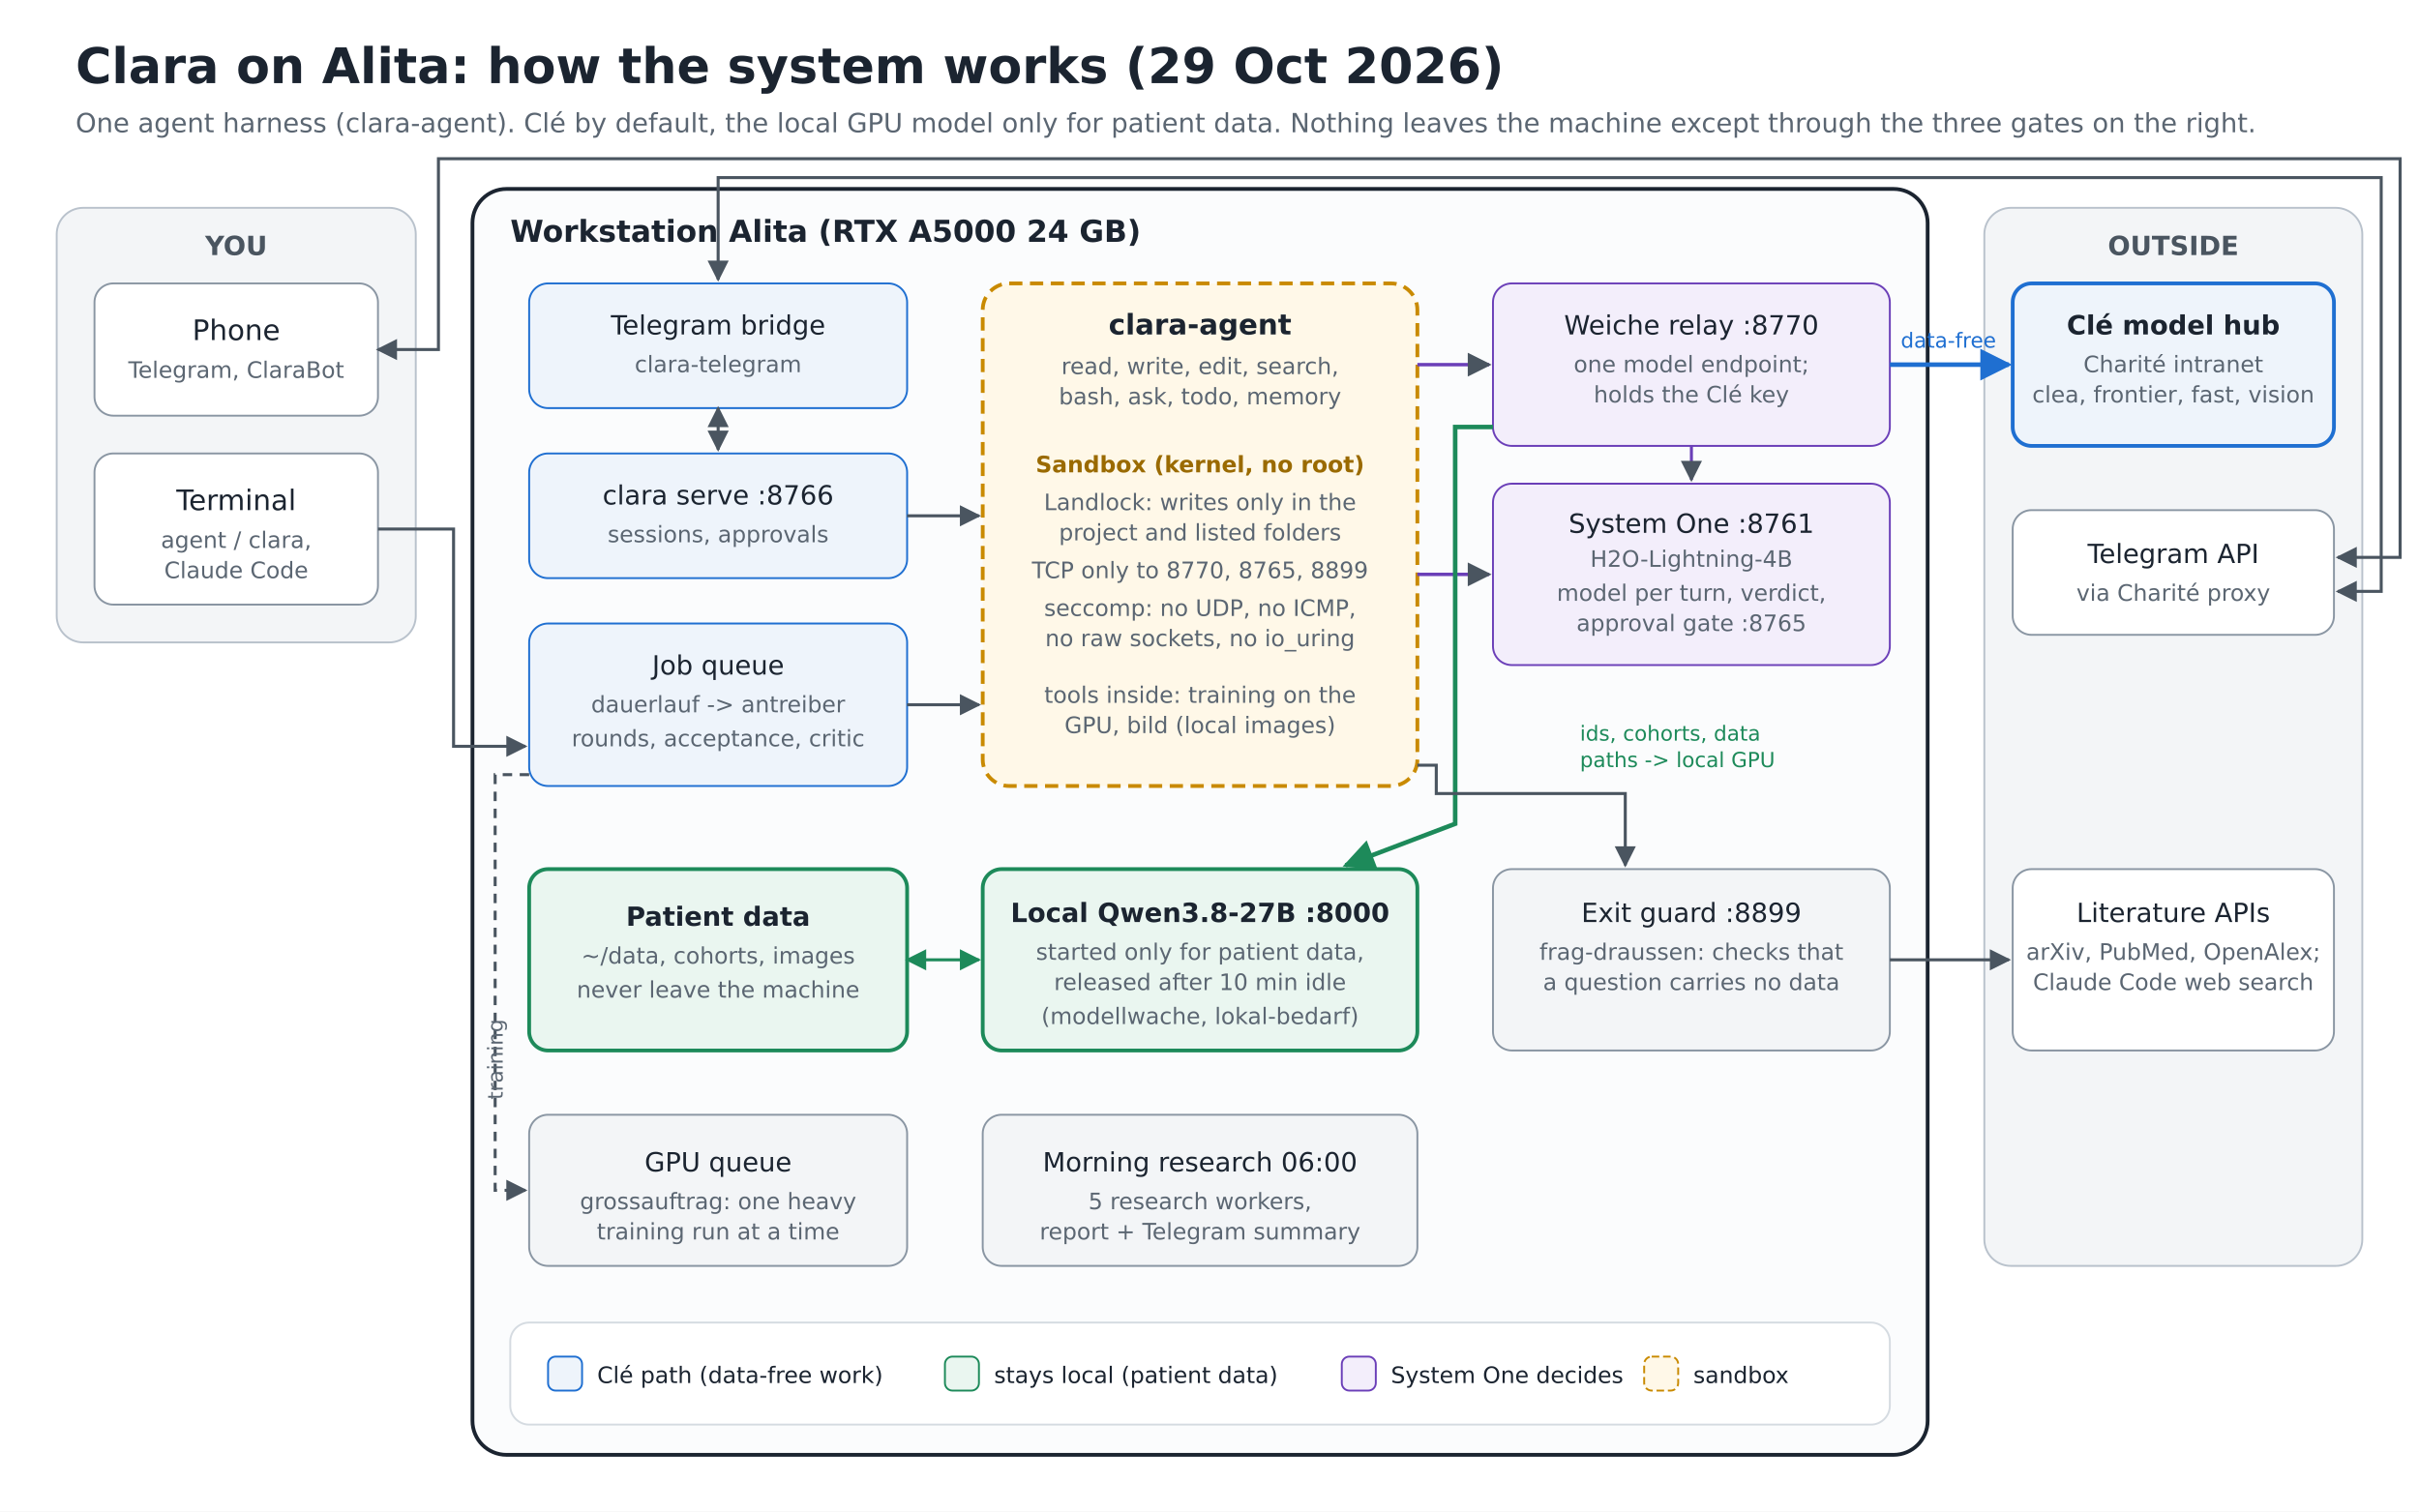
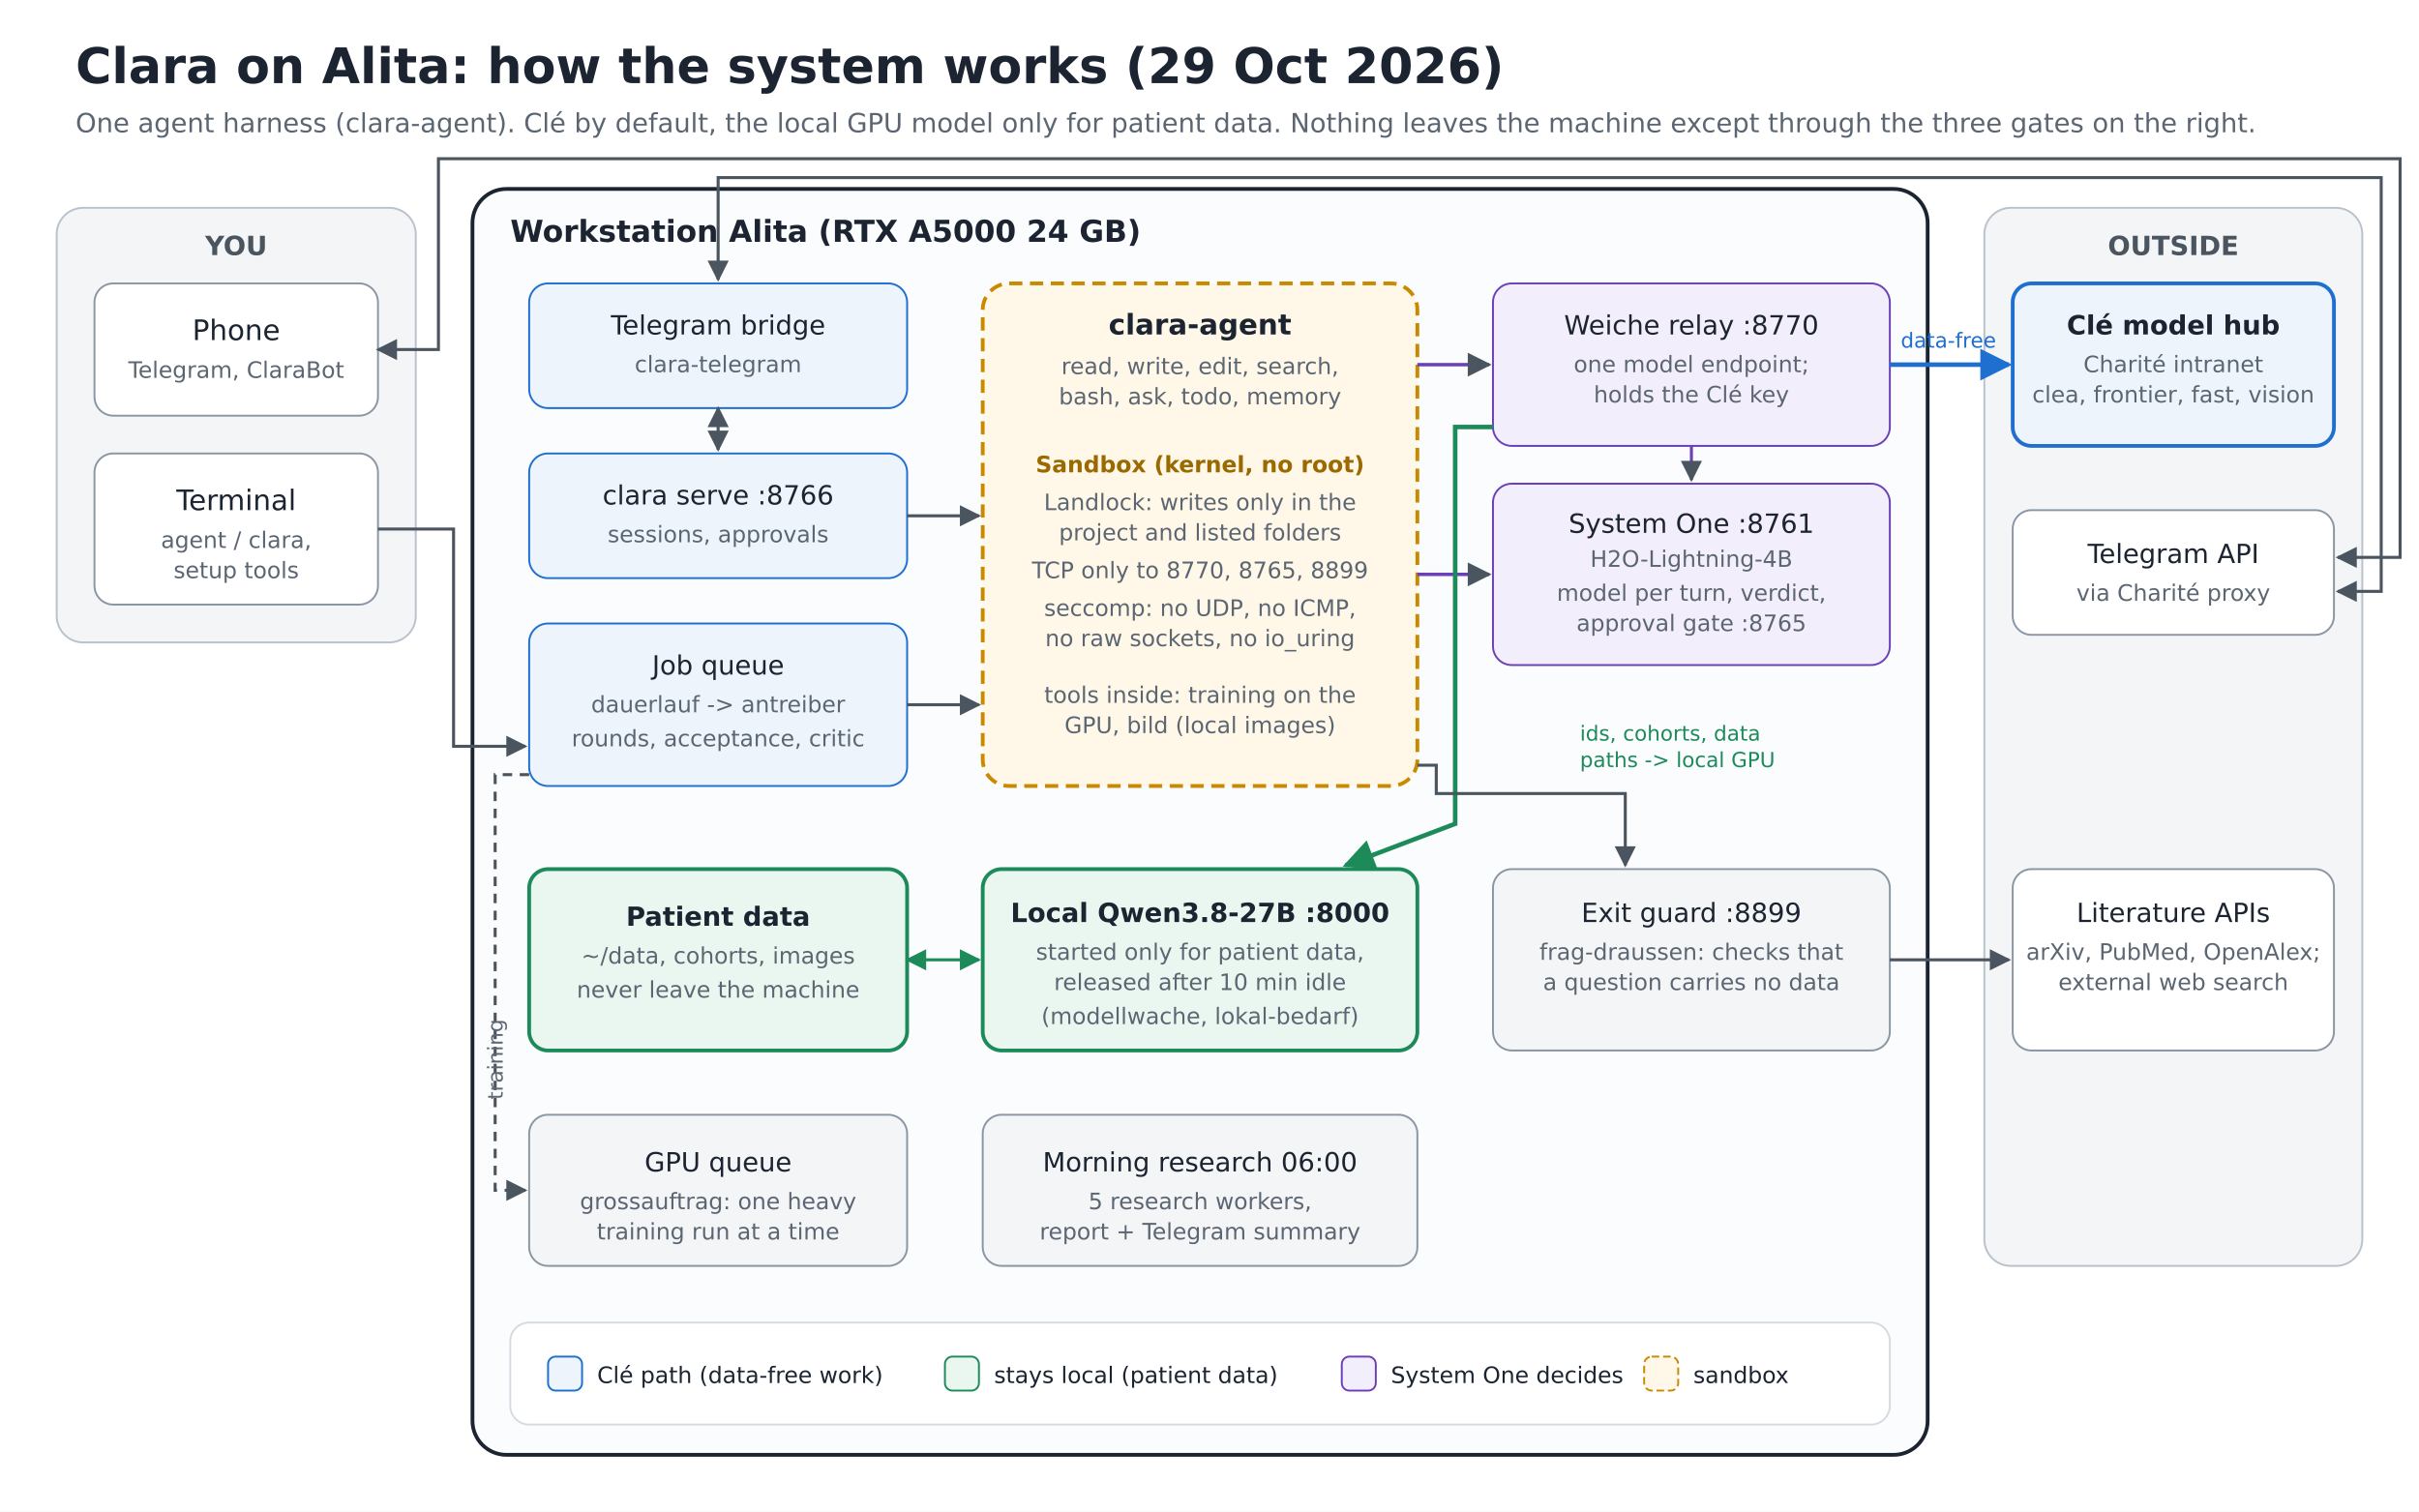
<svg xmlns="http://www.w3.org/2000/svg" viewBox="0 0 1280 800" font-family="DejaVu Sans, Arial, sans-serif">
  <defs>
    <marker id="a" viewBox="0 0 10 10" refX="9" refY="5" markerWidth="7" markerHeight="7" orient="auto-start-reverse">
      <path d="M0,0 L10,5 L0,10 z" fill="#4a5560" />
    </marker>
    <marker id="ab" viewBox="0 0 10 10" refX="9" refY="5" markerWidth="7" markerHeight="7" orient="auto-start-reverse">
      <path d="M0,0 L10,5 L0,10 z" fill="#1f6fd1" />
    </marker>
    <marker id="ag" viewBox="0 0 10 10" refX="9" refY="5" markerWidth="7" markerHeight="7" orient="auto-start-reverse">
      <path d="M0,0 L10,5 L0,10 z" fill="#1d8a5a" />
    </marker>
  </defs>
  <rect width="1280" height="800" fill="#ffffff" />
  <text x="40" y="44" font-size="26" font-weight="bold" fill="#1b2430">Clara on Alita: how the system works (29 Oct 2026)</text>
  <text x="40" y="70" font-size="14" fill="#5b6672">One agent harness (clara-agent). Clé by default, the local GPU model only for patient data. Nothing leaves the machine except through the three gates on the right.</text>
  <rect x="30" y="110" width="190" height="230" rx="14" fill="#f3f5f7" stroke="#b9c2cc" />
  <text x="125" y="135" font-size="14" font-weight="bold" fill="#4a5560" text-anchor="middle">YOU</text>
  <rect x="50" y="150" width="150" height="70" rx="10" fill="#fff" stroke="#8a96a3" />
  <text x="125" y="180" font-size="15" text-anchor="middle" fill="#1b2430">Phone</text>
  <text x="125" y="200" font-size="12" text-anchor="middle" fill="#5b6672">Telegram, ClaraBot</text>
  <rect x="50" y="240" width="150" height="80" rx="10" fill="#fff" stroke="#8a96a3" />
  <text x="125" y="270" font-size="15" text-anchor="middle" fill="#1b2430">Terminal</text>
  <text x="125" y="290" font-size="12" text-anchor="middle" fill="#5b6672">agent / clara,</text>
-   <text x="125" y="306" font-size="12" text-anchor="middle" fill="#5b6672">Claude Code</text>
+   <text x="125" y="306" font-size="12" text-anchor="middle" fill="#5b6672">setup tools</text>
  <rect x="250" y="100" width="770" height="670" rx="18" fill="#fbfcfd" stroke="#1b2430" stroke-width="2" />
  <text x="270" y="128" font-size="16" font-weight="bold" fill="#1b2430">Workstation Alita (RTX A5000 24 GB)</text>
  <rect x="280" y="150" width="200" height="66" rx="10" fill="#eef4fb" stroke="#1f6fd1" />
  <text x="380" y="177" font-size="14" text-anchor="middle" fill="#1b2430">Telegram bridge</text>
  <text x="380" y="197" font-size="12" text-anchor="middle" fill="#5b6672">clara-telegram</text>
  <rect x="280" y="240" width="200" height="66" rx="10" fill="#eef4fb" stroke="#1f6fd1" />
  <text x="380" y="267" font-size="14" text-anchor="middle" fill="#1b2430">clara serve :8766</text>
  <text x="380" y="287" font-size="12" text-anchor="middle" fill="#5b6672">sessions, approvals</text>
  <rect x="280" y="330" width="200" height="86" rx="10" fill="#eef4fb" stroke="#1f6fd1" />
  <text x="380" y="357" font-size="14" text-anchor="middle" fill="#1b2430">Job queue</text>
  <text x="380" y="377" font-size="12" text-anchor="middle" fill="#5b6672">dauerlauf -&gt; antreiber</text>
  <text x="380" y="395" font-size="12" text-anchor="middle" fill="#5b6672">rounds, acceptance, critic</text>
  <rect x="520" y="150" width="230" height="266" rx="14" fill="#fff8e8" stroke="#c98a00" stroke-width="2" stroke-dasharray="7 4" />
  <text x="635" y="177" font-size="15" font-weight="bold" text-anchor="middle" fill="#1b2430">clara-agent</text>
  <text x="635" y="198" font-size="12" text-anchor="middle" fill="#5b6672">read, write, edit, search,</text>
  <text x="635" y="214" font-size="12" text-anchor="middle" fill="#5b6672">bash, ask, todo, memory</text>
  <text x="635" y="250" font-size="12" font-weight="bold" text-anchor="middle" fill="#9a6a00">Sandbox (kernel, no root)</text>
  <text x="635" y="270" font-size="12" text-anchor="middle" fill="#5b6672">Landlock: writes only in the</text>
  <text x="635" y="286" font-size="12" text-anchor="middle" fill="#5b6672">project and listed folders</text>
  <text x="635" y="306" font-size="12" text-anchor="middle" fill="#5b6672">TCP only to 8770, 8765, 8899</text>
  <text x="635" y="326" font-size="12" text-anchor="middle" fill="#5b6672">seccomp: no UDP, no ICMP,</text>
  <text x="635" y="342" font-size="12" text-anchor="middle" fill="#5b6672">no raw sockets, no io_uring</text>
  <text x="635" y="372" font-size="12" text-anchor="middle" fill="#5b6672">tools inside: training on the</text>
  <text x="635" y="388" font-size="12" text-anchor="middle" fill="#5b6672">GPU, bild (local images)</text>
  <rect x="790" y="150" width="210" height="86" rx="10" fill="#f3eefb" stroke="#6b3fb8" />
  <text x="895" y="177" font-size="14" text-anchor="middle" fill="#1b2430">Weiche relay :8770</text>
  <text x="895" y="197" font-size="12" text-anchor="middle" fill="#5b6672">one model endpoint;</text>
  <text x="895" y="213" font-size="12" text-anchor="middle" fill="#5b6672">holds the Clé key</text>
  <rect x="790" y="256" width="210" height="96" rx="10" fill="#f3eefb" stroke="#6b3fb8" />
  <text x="895" y="282" font-size="14" text-anchor="middle" fill="#1b2430">System One :8761</text>
  <text x="895" y="300" font-size="12" text-anchor="middle" fill="#5b6672">H2O-Lightning-4B</text>
  <text x="895" y="318" font-size="12" text-anchor="middle" fill="#5b6672">model per turn, verdict,</text>
  <text x="895" y="334" font-size="12" text-anchor="middle" fill="#5b6672">approval gate :8765</text>
  <rect x="520" y="460" width="230" height="96" rx="10" fill="#eaf6f0" stroke="#1d8a5a" stroke-width="2" />
  <text x="635" y="488" font-size="14" font-weight="bold" text-anchor="middle" fill="#1b2430">Local Qwen3.8-27B :8000</text>
  <text x="635" y="508" font-size="12" text-anchor="middle" fill="#5b6672">started only for patient data,</text>
  <text x="635" y="524" font-size="12" text-anchor="middle" fill="#5b6672">released after 10 min idle</text>
  <text x="635" y="542" font-size="12" text-anchor="middle" fill="#5b6672">(modellwache, lokal-bedarf)</text>
  <rect x="280" y="460" width="200" height="96" rx="10" fill="#eaf6f0" stroke="#1d8a5a" stroke-width="2" />
  <text x="380" y="490" font-size="14" font-weight="bold" text-anchor="middle" fill="#1b2430">Patient data</text>
  <text x="380" y="510" font-size="12" text-anchor="middle" fill="#5b6672">~/data, cohorts, images</text>
  <text x="380" y="528" font-size="12" text-anchor="middle" fill="#5b6672">never leave the machine</text>
  <rect x="280" y="590" width="200" height="80" rx="10" fill="#f3f5f7" stroke="#8a96a3" />
  <text x="380" y="620" font-size="14" text-anchor="middle" fill="#1b2430">GPU queue</text>
  <text x="380" y="640" font-size="12" text-anchor="middle" fill="#5b6672">grossauftrag: one heavy</text>
  <text x="380" y="656" font-size="12" text-anchor="middle" fill="#5b6672">training run at a time</text>
  <rect x="520" y="590" width="230" height="80" rx="10" fill="#f3f5f7" stroke="#8a96a3" />
  <text x="635" y="620" font-size="14" text-anchor="middle" fill="#1b2430">Morning research 06:00</text>
  <text x="635" y="640" font-size="12" text-anchor="middle" fill="#5b6672">5 research workers,</text>
  <text x="635" y="656" font-size="12" text-anchor="middle" fill="#5b6672">report + Telegram summary</text>
  <rect x="790" y="460" width="210" height="96" rx="10" fill="#f3f5f7" stroke="#8a96a3" />
  <text x="895" y="488" font-size="14" text-anchor="middle" fill="#1b2430">Exit guard :8899</text>
  <text x="895" y="508" font-size="12" text-anchor="middle" fill="#5b6672">frag-draussen: checks that</text>
  <text x="895" y="524" font-size="12" text-anchor="middle" fill="#5b6672">a question carries no data</text>
  <rect x="1050" y="110" width="200" height="560" rx="14" fill="#f3f5f7" stroke="#b9c2cc" />
  <text x="1150" y="135" font-size="14" font-weight="bold" fill="#4a5560" text-anchor="middle">OUTSIDE</text>
  <rect x="1065" y="150" width="170" height="86" rx="10" fill="#eef4fb" stroke="#1f6fd1" stroke-width="2" />
  <text x="1150" y="177" font-size="14" font-weight="bold" text-anchor="middle" fill="#1b2430">Clé model hub</text>
  <text x="1150" y="197" font-size="12" text-anchor="middle" fill="#5b6672">Charité intranet</text>
  <text x="1150" y="213" font-size="12" text-anchor="middle" fill="#5b6672">clea, frontier, fast, vision</text>
  <rect x="1065" y="270" width="170" height="66" rx="10" fill="#fff" stroke="#8a96a3" />
  <text x="1150" y="298" font-size="14" text-anchor="middle" fill="#1b2430">Telegram API</text>
  <text x="1150" y="318" font-size="12" text-anchor="middle" fill="#5b6672">via Charité proxy</text>
  <rect x="1065" y="460" width="170" height="96" rx="10" fill="#fff" stroke="#8a96a3" />
  <text x="1150" y="488" font-size="14" text-anchor="middle" fill="#1b2430">Literature APIs</text>
  <text x="1150" y="508" font-size="12" text-anchor="middle" fill="#5b6672">arXiv, PubMed, OpenAlex;</text>
-   <text x="1150" y="524" font-size="12" text-anchor="middle" fill="#5b6672">Claude Code web search</text>
+   <text x="1150" y="524" font-size="12" text-anchor="middle" fill="#5b6672">external web search</text>
  <path d="M200,185 H232 V84 H1270 V295 H1237" fill="none" stroke="#4a5560" stroke-width="1.6" marker-end="url(#a)" marker-start="url(#a)" />
  <path d="M380,148 V94 H1260 V313 H1237" fill="none" stroke="#4a5560" stroke-width="1.6" marker-end="url(#a)" marker-start="url(#a)" />
  <line x1="380" y1="216" x2="380" y2="238" stroke="#4a5560" stroke-width="1.6" marker-end="url(#a)" marker-start="url(#a)" />
  <line x1="480" y1="273" x2="518" y2="273" stroke="#4a5560" stroke-width="1.6" marker-end="url(#a)" />
  <line x1="480" y1="373" x2="518" y2="373" stroke="#4a5560" stroke-width="1.6" marker-end="url(#a)" />
  <path d="M200,280 H240 V395 H278" fill="none" stroke="#4a5560" stroke-width="1.6" marker-end="url(#a)" />
  <line x1="750" y1="193" x2="788" y2="193" stroke="#6b3fb8" stroke-width="1.8" marker-end="url(#a)" />
  <line x1="750" y1="304" x2="788" y2="304" stroke="#6b3fb8" stroke-width="1.8" marker-end="url(#a)" />
  <line x1="895" y1="236" x2="895" y2="254" stroke="#6b3fb8" stroke-width="1.6" marker-end="url(#a)" />
  <line x1="1000" y1="193" x2="1063" y2="193" stroke="#1f6fd1" stroke-width="2.4" marker-end="url(#ab)" />
  <text x="1031" y="184" font-size="11" text-anchor="middle" fill="#1f6fd1">data-free</text>
  <path d="M790,226 H770 V436 L712,458" fill="none" stroke="#1d8a5a" stroke-width="2.4" marker-end="url(#ag)" />
  <text x="836" y="392" font-size="11" fill="#1d8a5a">ids, cohorts, data</text>
  <text x="836" y="406" font-size="11" fill="#1d8a5a">paths -&gt; local GPU</text>
  <path d="M750,405 H760 V420 H860 V458" fill="none" stroke="#4a5560" stroke-width="1.6" marker-end="url(#a)" />
  <line x1="1000" y1="508" x2="1063" y2="508" stroke="#4a5560" stroke-width="1.6" marker-end="url(#a)" />
  <line x1="480" y1="508" x2="518" y2="508" stroke="#1d8a5a" stroke-width="1.6" marker-start="url(#ag)" marker-end="url(#ag)" />
  <path d="M280,410 H262 V630 H278" fill="none" stroke="#4a5560" stroke-width="1.6" stroke-dasharray="5 4" marker-end="url(#a)" />
  <text x="266" y="582" font-size="11" fill="#5b6672" transform="rotate(-90 266 582)">training</text>
  <rect x="270" y="700" width="730" height="54" rx="10" fill="#fff" stroke="#d5dbe1" />
  <rect x="290" y="718" width="18" height="18" rx="4" fill="#eef4fb" stroke="#1f6fd1" />
  <text x="316" y="732" font-size="12" fill="#1b2430">Clé path (data-free work)</text>
  <rect x="500" y="718" width="18" height="18" rx="4" fill="#eaf6f0" stroke="#1d8a5a" />
  <text x="526" y="732" font-size="12" fill="#1b2430">stays local (patient data)</text>
  <rect x="710" y="718" width="18" height="18" rx="4" fill="#f3eefb" stroke="#6b3fb8" />
  <text x="736" y="732" font-size="12" fill="#1b2430">System One decides</text>
  <rect x="870" y="718" width="18" height="18" rx="4" fill="#fff8e8" stroke="#c98a00" stroke-dasharray="4 2" />
  <text x="896" y="732" font-size="12" fill="#1b2430">sandbox</text>
</svg>
